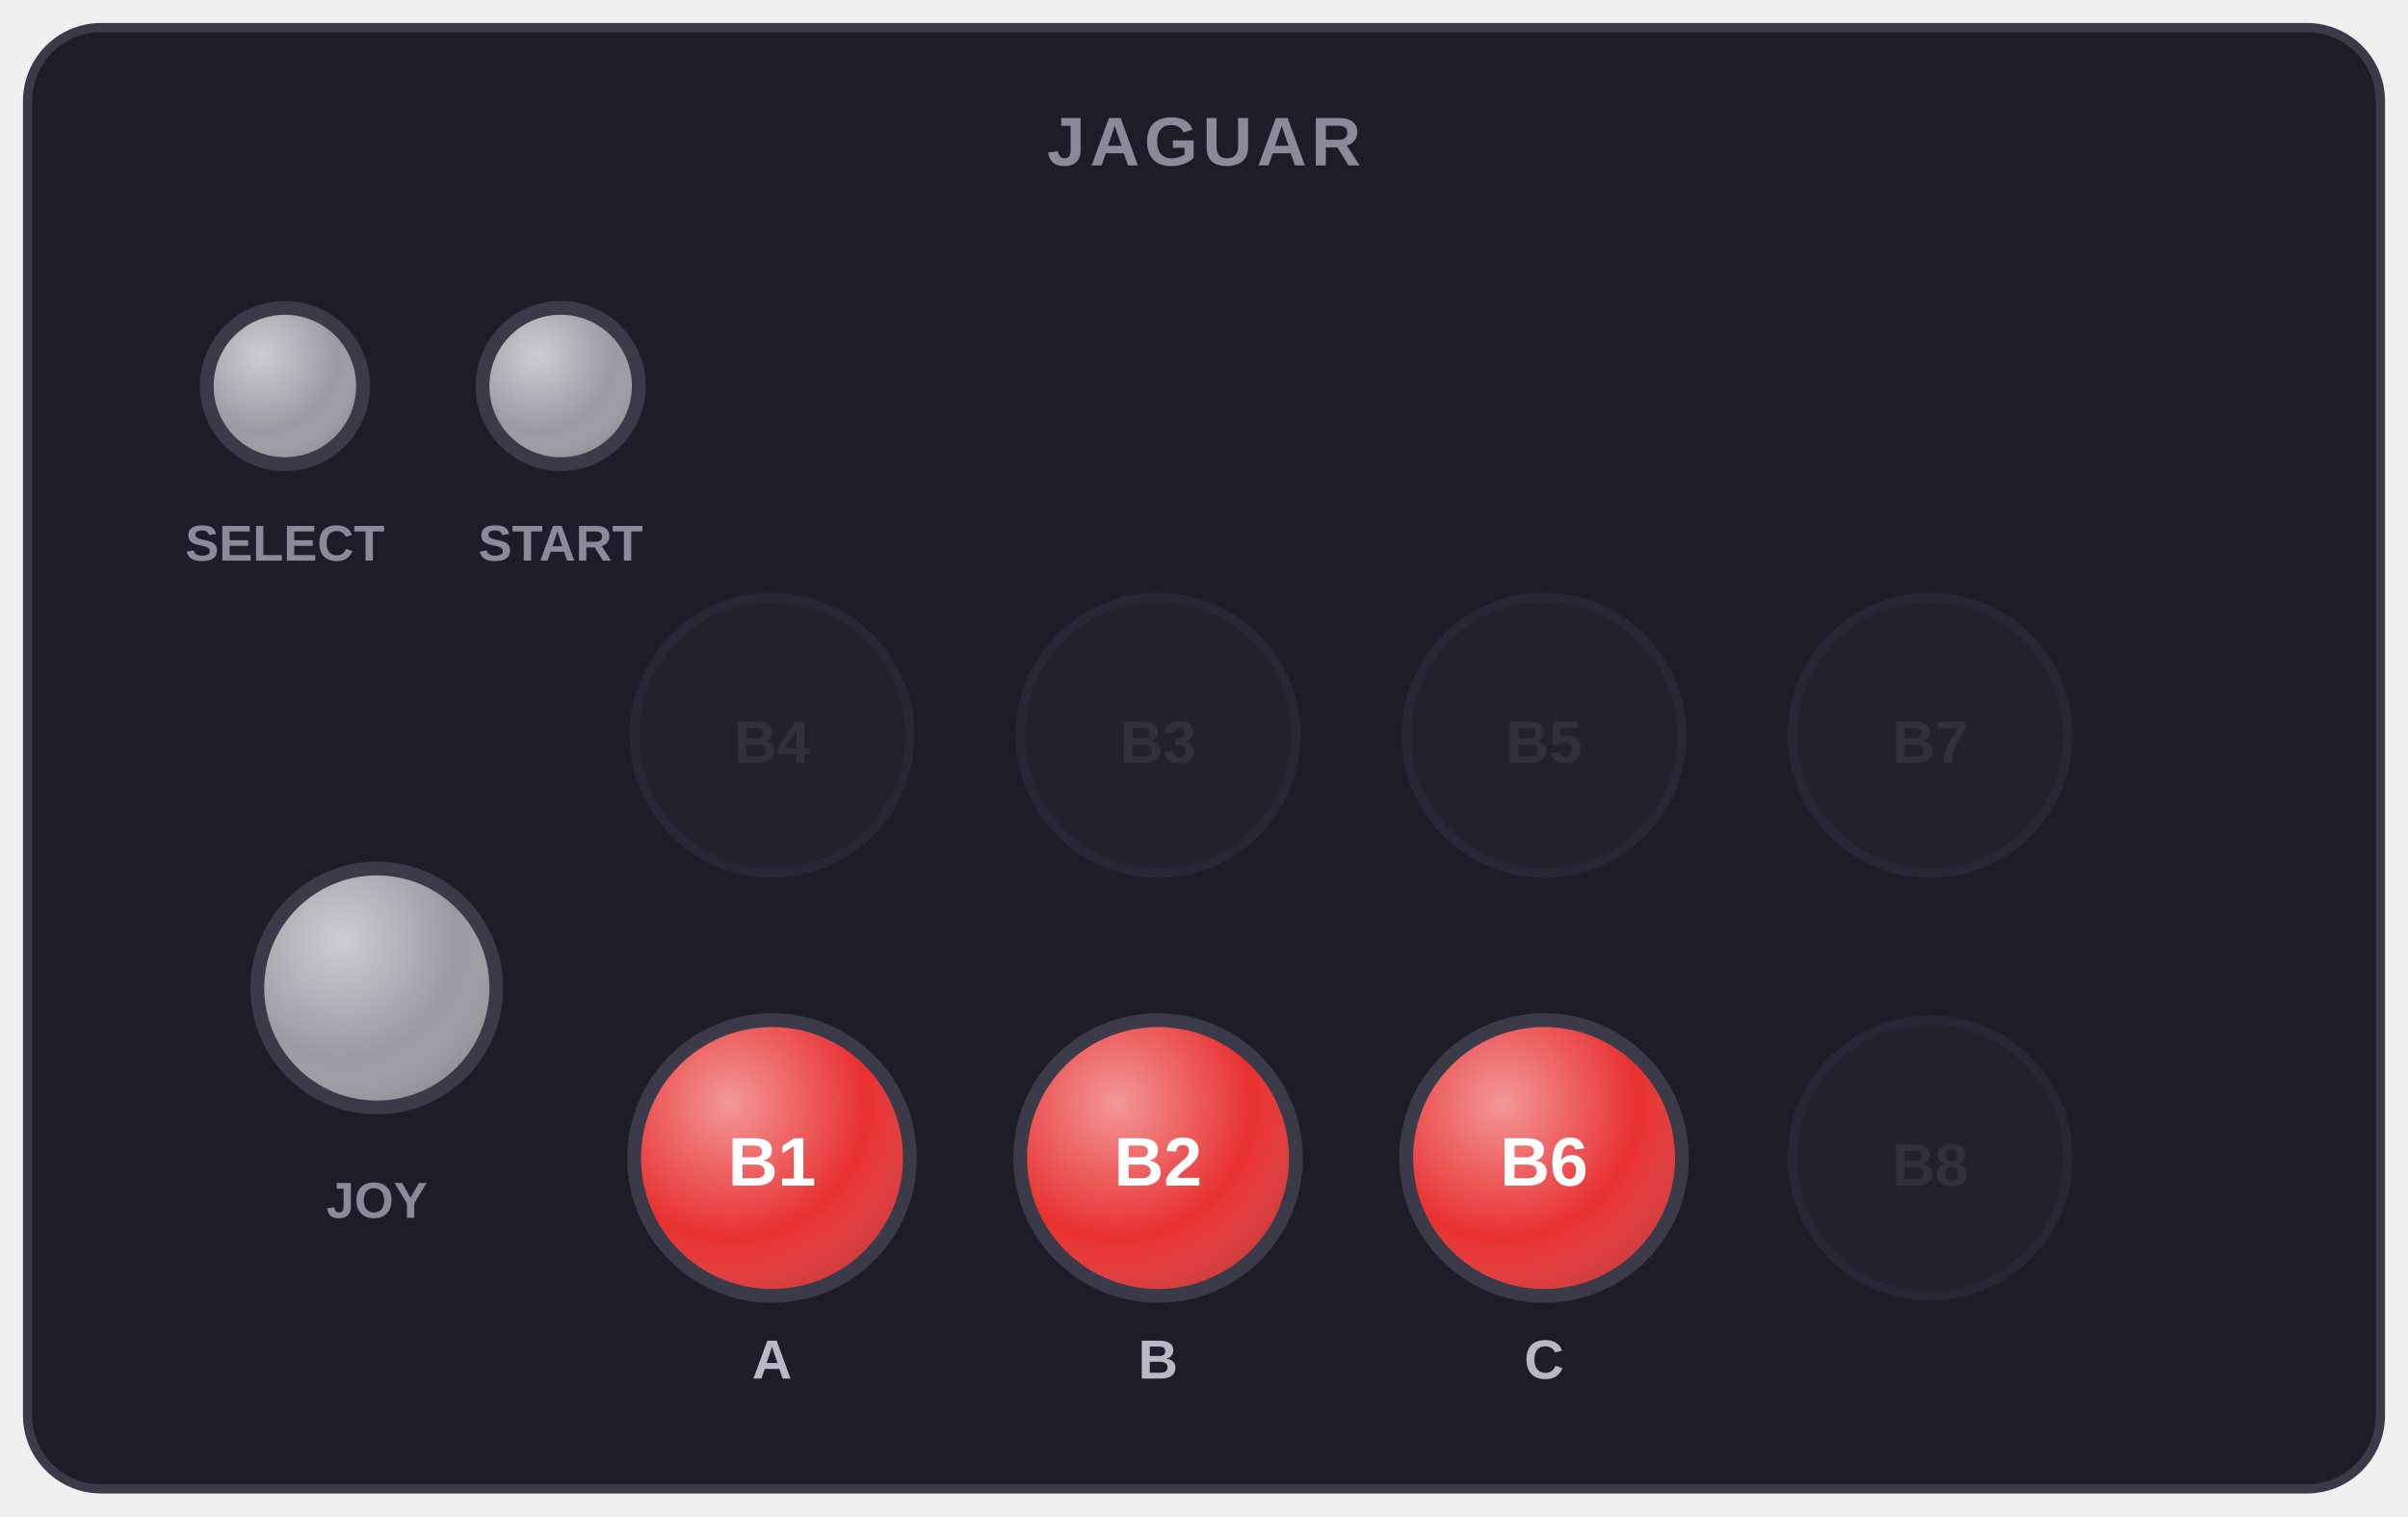
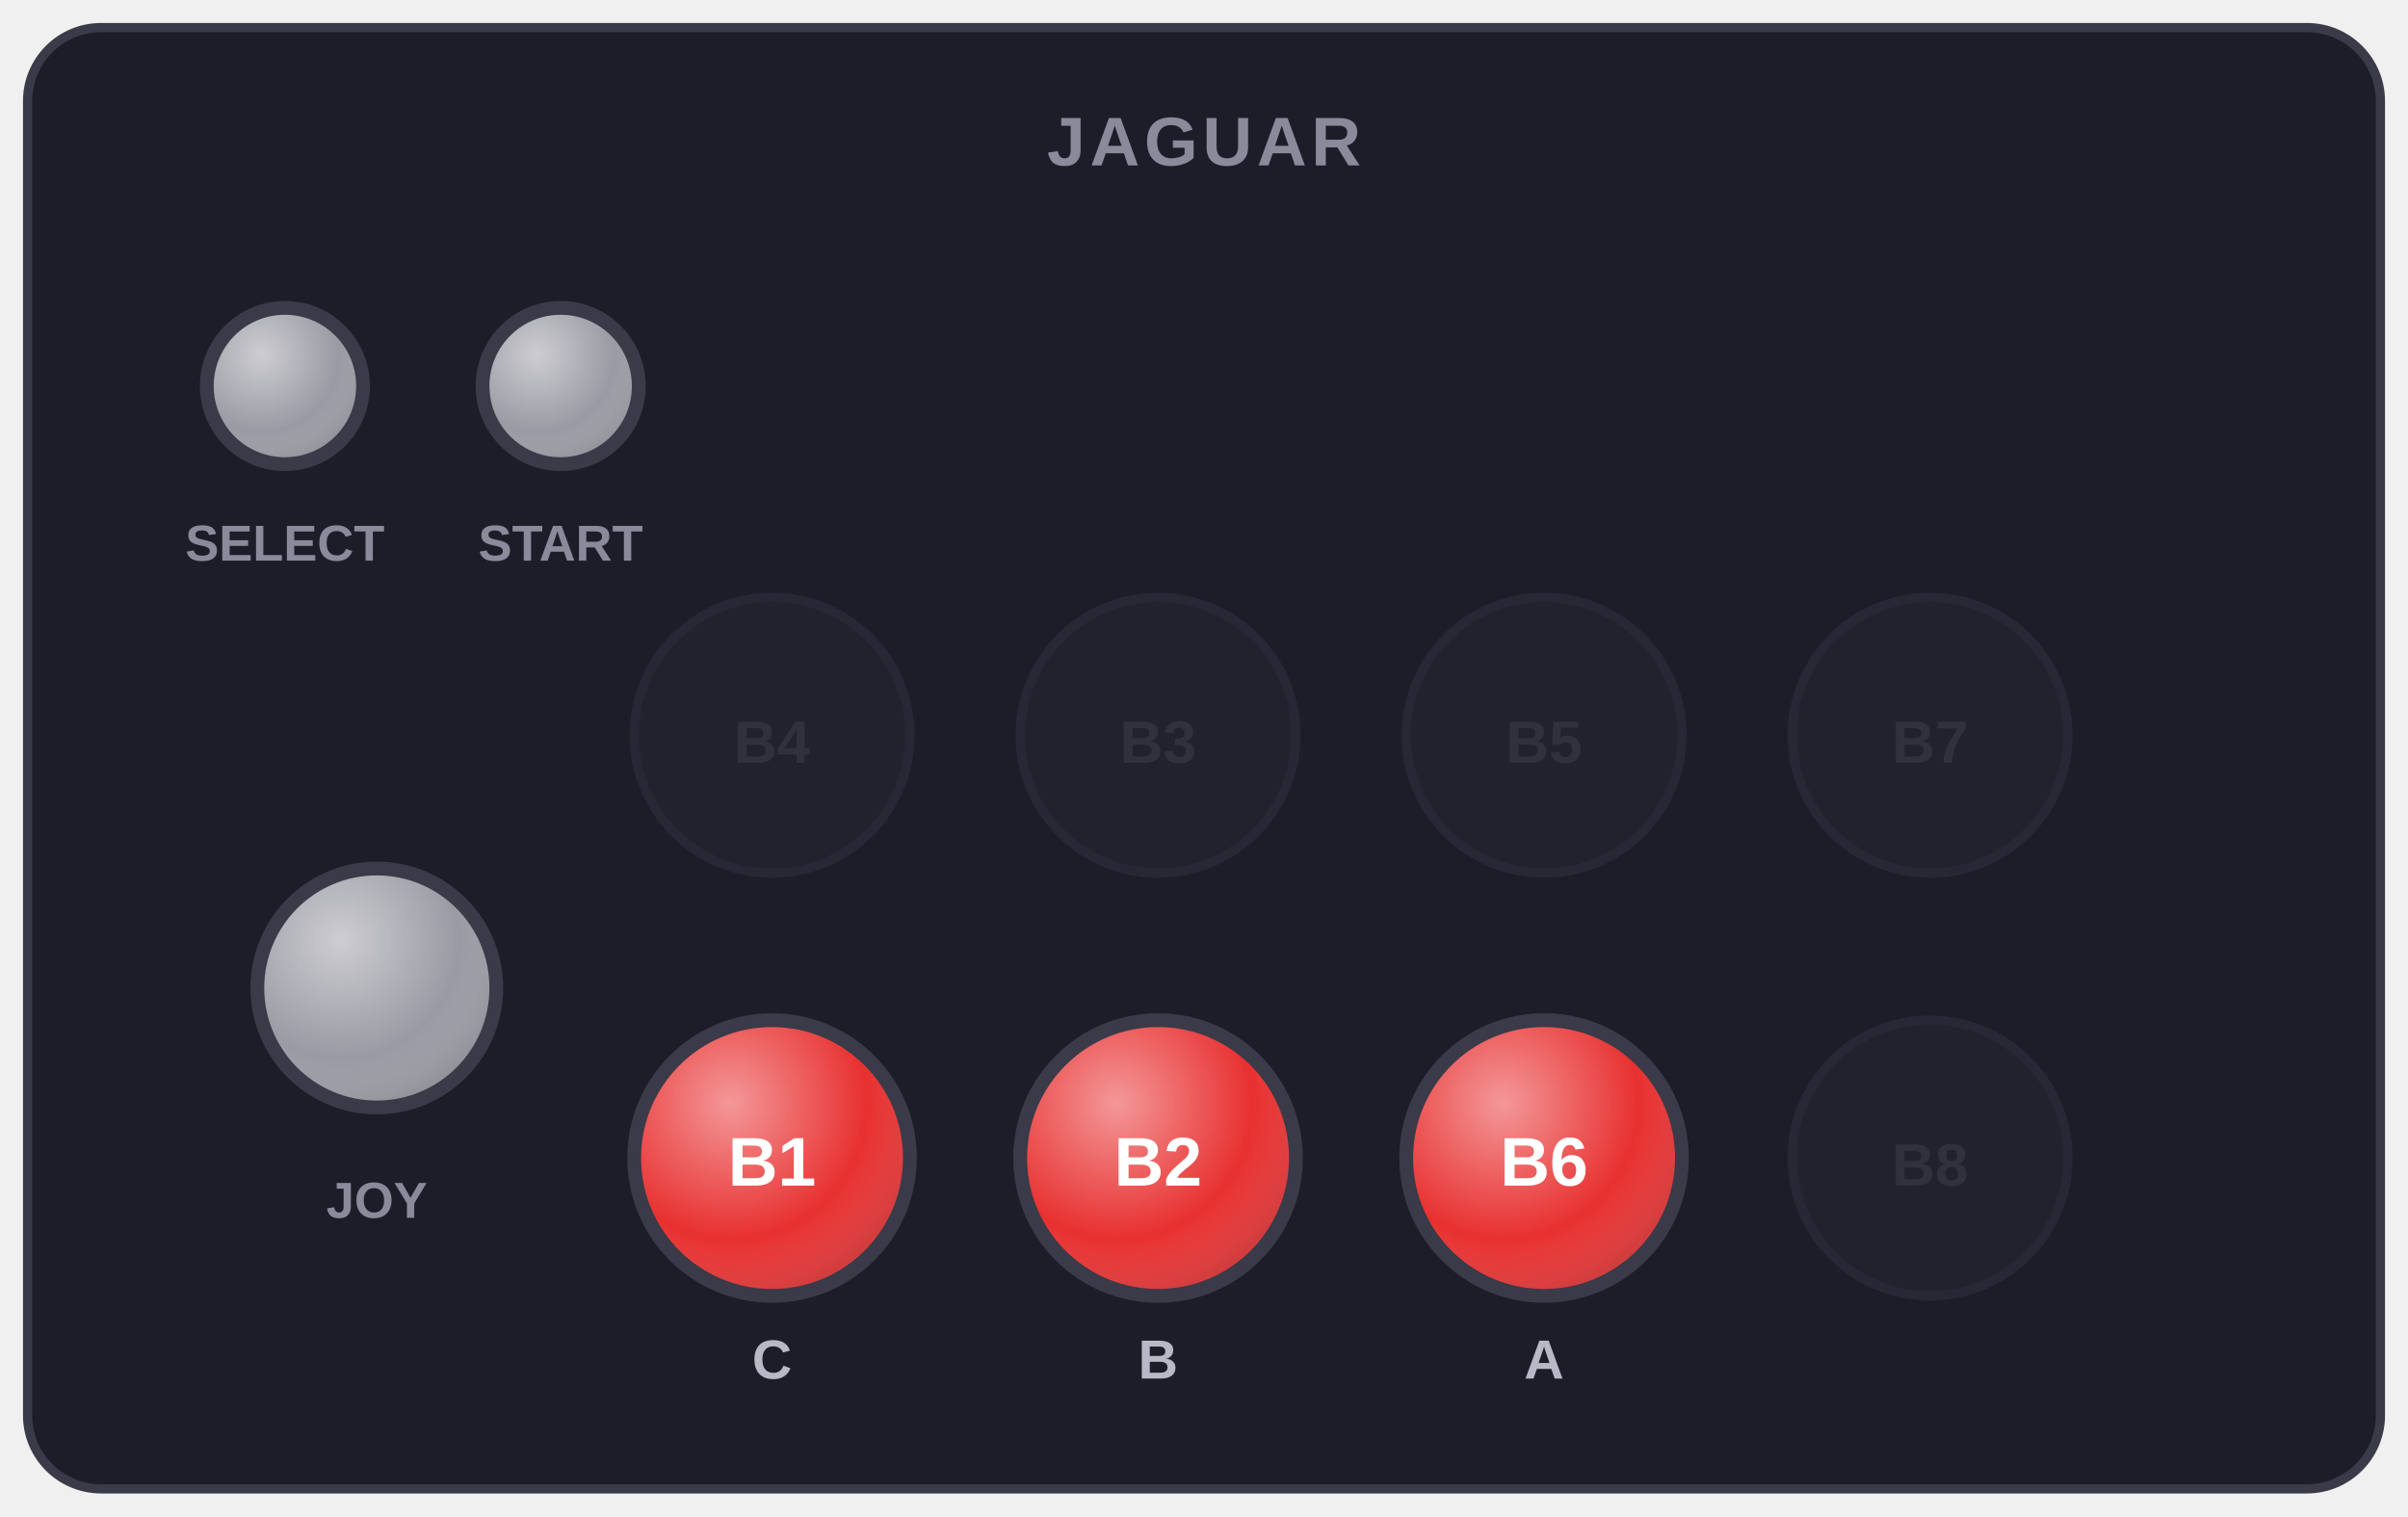
<svg xmlns="http://www.w3.org/2000/svg" viewBox="0 0 524 330" font-family="Segoe UI, Arial, sans-serif">
  <defs>
    <radialGradient id="dome" cx="0.35" cy="0.3" r="0.9">
      <stop offset="0" stop-color="#ffffff" stop-opacity="0.5" />
      <stop offset="0.55" stop-color="#ffffff" stop-opacity="0" />
      <stop offset="1" stop-color="#000000" stop-opacity="0.35" />
    </radialGradient>
  </defs>
  <rect x="6" y="6" width="512" height="318" rx="16" fill="#1d1d2a" stroke="#3a3a48" stroke-width="2" />
  <text x="262" y="36" text-anchor="middle" fill="#8a8a9a" font-size="15" font-weight="bold" letter-spacing="1">JAGUAR</text>
  <circle cx="62" cy="84" r="17" fill="#9a9aa4" />
  <circle cx="62" cy="84" r="17" fill="url(#dome)" />
  <circle cx="62" cy="84" r="17" fill="none" stroke="#3a3a48" stroke-width="3" />
  <text x="62" y="122" text-anchor="middle" fill="#8a8a9a" font-size="11" font-weight="bold">SELECT</text>
  <circle cx="122" cy="84" r="17" fill="#9a9aa4" />
  <circle cx="122" cy="84" r="17" fill="url(#dome)" />
  <circle cx="122" cy="84" r="17" fill="none" stroke="#3a3a48" stroke-width="3" />
  <text x="122" y="122" text-anchor="middle" fill="#8a8a9a" font-size="11" font-weight="bold">START</text>
  <circle cx="82" cy="215" r="26" fill="#9a9aa4" />
  <circle cx="82" cy="215" r="26" fill="url(#dome)" />
  <circle cx="82" cy="215" r="26" fill="none" stroke="#3a3a48" stroke-width="3" />
  <text x="82" y="265" text-anchor="middle" fill="#8a8a9a" font-size="11" font-weight="bold">JOY</text>
  <g opacity="0.18">
    <circle cx="168" cy="160" r="30" fill="#3a3a48" />
    <circle cx="168" cy="160" r="30" fill="none" stroke="#55556a" stroke-width="2" />
    <text x="168" y="166" text-anchor="middle" fill="#8a8a9a" font-size="13" font-weight="bold">B4</text>
  </g>
  <g opacity="0.18">
    <circle cx="252" cy="160" r="30" fill="#3a3a48" />
    <circle cx="252" cy="160" r="30" fill="none" stroke="#55556a" stroke-width="2" />
    <text x="252" y="166" text-anchor="middle" fill="#8a8a9a" font-size="13" font-weight="bold">B3</text>
  </g>
  <g opacity="0.18">
    <circle cx="336" cy="160" r="30" fill="#3a3a48" />
    <circle cx="336" cy="160" r="30" fill="none" stroke="#55556a" stroke-width="2" />
    <text x="336" y="166" text-anchor="middle" fill="#8a8a9a" font-size="13" font-weight="bold">B5</text>
  </g>
  <g opacity="0.18">
    <circle cx="420" cy="160" r="30" fill="#3a3a48" />
    <circle cx="420" cy="160" r="30" fill="none" stroke="#55556a" stroke-width="2" />
    <text x="420" y="166" text-anchor="middle" fill="#8a8a9a" font-size="13" font-weight="bold">B7</text>
  </g>
  <circle cx="168" cy="252" r="30" fill="#e83030" />
  <circle cx="168" cy="252" r="30" fill="url(#dome)" />
  <circle cx="168" cy="252" r="30" fill="none" stroke="#3a3a48" stroke-width="3" />
  <text x="168" y="258" text-anchor="middle" fill="#ffffff" font-size="15" font-weight="bold">B1</text>
-   <text x="168" y="300" text-anchor="middle" fill="#b8b8c6" font-size="12" font-weight="bold">A</text>
+   <text x="168" y="300" text-anchor="middle" fill="#b8b8c6" font-size="12" font-weight="bold">C</text>
  <circle cx="252" cy="252" r="30" fill="#e83030" />
  <circle cx="252" cy="252" r="30" fill="url(#dome)" />
  <circle cx="252" cy="252" r="30" fill="none" stroke="#3a3a48" stroke-width="3" />
  <text x="252" y="258" text-anchor="middle" fill="#ffffff" font-size="15" font-weight="bold">B2</text>
  <text x="252" y="300" text-anchor="middle" fill="#b8b8c6" font-size="12" font-weight="bold">B</text>
  <circle cx="336" cy="252" r="30" fill="#e83030" />
  <circle cx="336" cy="252" r="30" fill="url(#dome)" />
  <circle cx="336" cy="252" r="30" fill="none" stroke="#3a3a48" stroke-width="3" />
  <text x="336" y="258" text-anchor="middle" fill="#ffffff" font-size="15" font-weight="bold">B6</text>
-   <text x="336" y="300" text-anchor="middle" fill="#b8b8c6" font-size="12" font-weight="bold">C</text>
+   <text x="336" y="300" text-anchor="middle" fill="#b8b8c6" font-size="12" font-weight="bold">A</text>
  <g opacity="0.18">
    <circle cx="420" cy="252" r="30" fill="#3a3a48" />
    <circle cx="420" cy="252" r="30" fill="none" stroke="#55556a" stroke-width="2" />
    <text x="420" y="258" text-anchor="middle" fill="#8a8a9a" font-size="13" font-weight="bold">B8</text>
  </g>
</svg>
